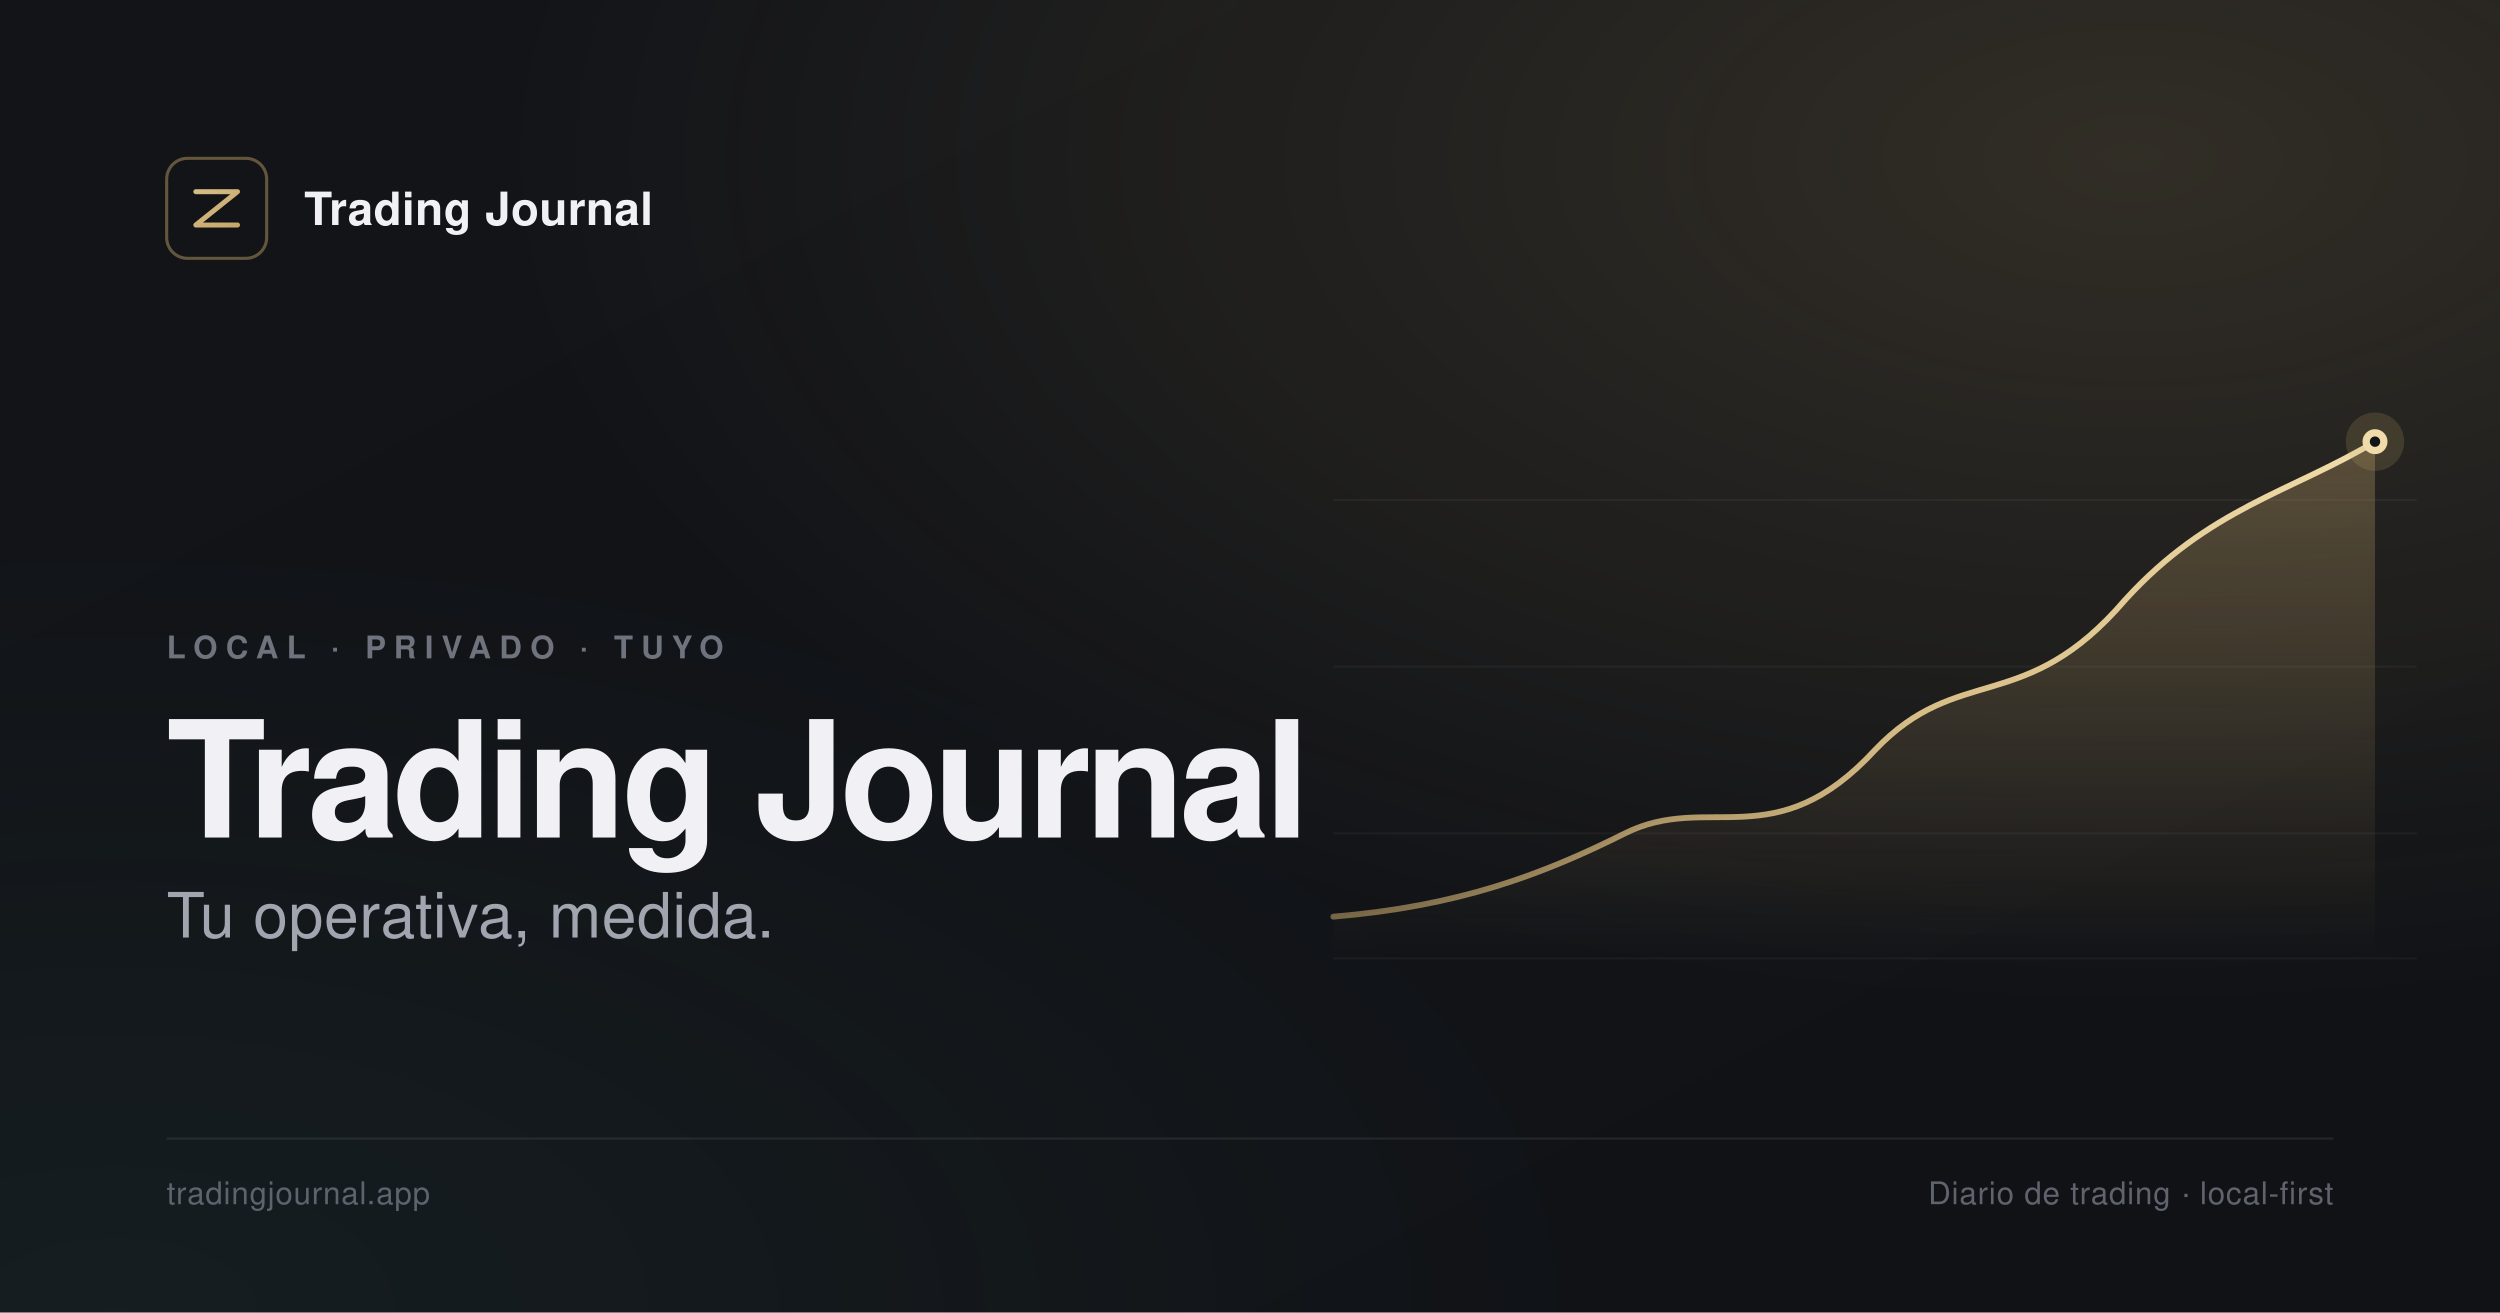
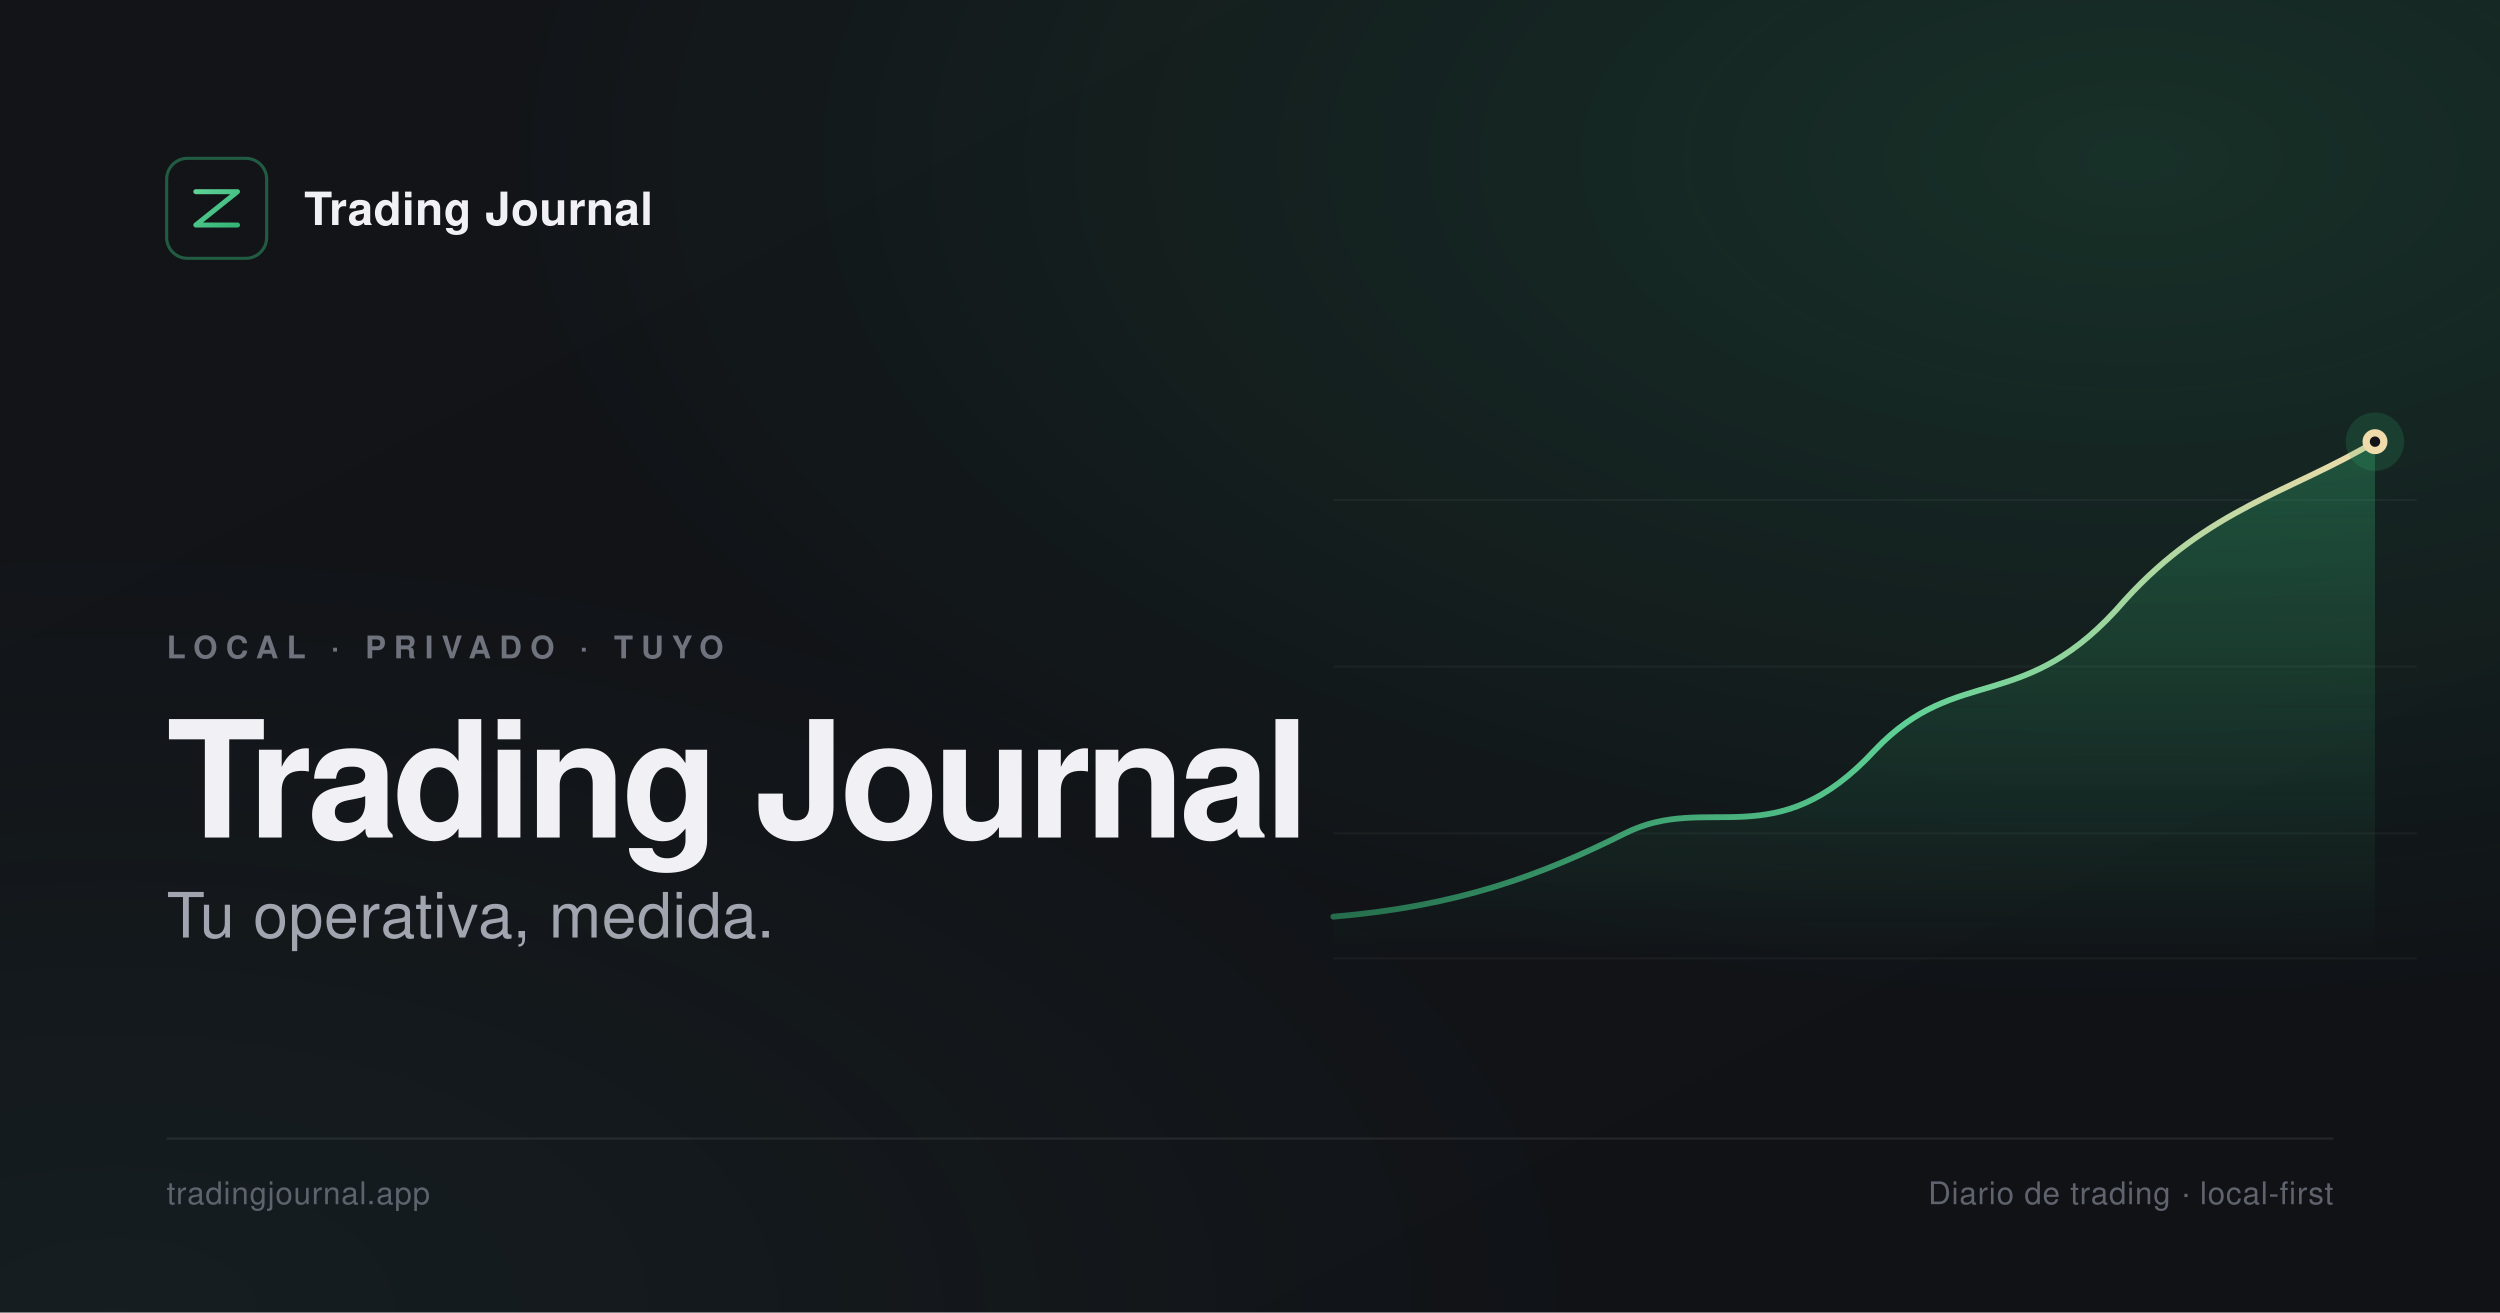
<svg xmlns="http://www.w3.org/2000/svg" viewBox="0 0 1200 630" width="1200" height="630" role="img" aria-label="Trading Journal — Tu operativa, medida.">
  <defs>
    <linearGradient id="bg" x1="0" y1="0" x2="1" y2="1">
      <stop offset="0" stop-color="#121418" />
      <stop offset="1" stop-color="#101216" />
    </linearGradient>
    <radialGradient id="glow" cx="0.85" cy="0.12" r="0.65">
-       <stop offset="0" stop-color="#C7A76B" stop-opacity="0.18" />
-       <stop offset="1" stop-color="#C7A76B" stop-opacity="0" />
+       <stop offset="0" stop-color="#34B476" stop-opacity="0.18" />
+       <stop offset="1" stop-color="#34B476" stop-opacity="0" />
    </radialGradient>
    <radialGradient id="glow2" cx="0.05" cy="1" r="0.6">
      <stop offset="0" stop-color="#5CC1B0" stop-opacity="0.06" />
      <stop offset="1" stop-color="#5CC1B0" stop-opacity="0" />
    </radialGradient>
    <linearGradient id="curveStroke" x1="0" y1="0" x2="1" y2="0">
-       <stop offset="0" stop-color="#C7A76B" stop-opacity="0.55" />
-       <stop offset="0.55" stop-color="#D6BC85" />
+       <stop offset="0" stop-color="#34B476" stop-opacity="0.55" />
+       <stop offset="0.55" stop-color="#5FD196" />
      <stop offset="1" stop-color="#F0DCAA" />
    </linearGradient>
    <linearGradient id="curveFill" x1="0" y1="0" x2="0" y2="1">
-       <stop offset="0" stop-color="#C7A76B" stop-opacity="0.32" />
-       <stop offset="1" stop-color="#C7A76B" stop-opacity="0" />
+       <stop offset="0" stop-color="#34B476" stop-opacity="0.32" />
+       <stop offset="1" stop-color="#34B476" stop-opacity="0" />
    </linearGradient>
    <linearGradient id="markStroke" x1="0" y1="0" x2="1" y2="1">
-       <stop offset="0" stop-color="#D6BC85" />
-       <stop offset="1" stop-color="#C7A76B" />
+       <stop offset="0" stop-color="#5FD196" />
+       <stop offset="1" stop-color="#34B476" />
    </linearGradient>
  </defs>
  <rect width="1200" height="630" fill="url(#bg)" />
  <rect width="1200" height="630" fill="url(#glow)" />
  <rect width="1200" height="630" fill="url(#glow2)" />
  <g stroke="#FFFFFF" stroke-opacity="0.04" stroke-width="1">
    <line x1="640" y1="240" x2="1160" y2="240" />
    <line x1="640" y1="320" x2="1160" y2="320" />
    <line x1="640" y1="400" x2="1160" y2="400" />
    <line x1="640" y1="460" x2="1160" y2="460" />
  </g>
  <g transform="translate(80,76)">
-     <rect x="0" y="0" width="48" height="48" rx="10" fill="none" stroke="#C7A76B" stroke-opacity="0.45" stroke-width="1.5" />
+     <rect x="0" y="0" width="48" height="48" rx="10" fill="none" stroke="#34B476" stroke-opacity="0.45" stroke-width="1.5" />
    <path d="M14,16 L34,16 L14,32 L34,32" fill="none" stroke="url(#markStroke)" stroke-width="2.4" stroke-linecap="round" stroke-linejoin="round" />
  </g>
  <text x="146" y="108" font-family="'Segoe UI Variable','Segoe UI',Helvetica,Arial,sans-serif" font-size="22" font-weight="600" fill="#F0F0F5" letter-spacing="0.2">Trading Journal</text>
  <g>
    <path d="M640,440 C700,435 740,420 780,400 C820,380 852,412 900,360 C940,318 972,344 1020,288 C1060,244 1100,236 1140,212 L1140,460 L640,460 Z" fill="url(#curveFill)" />
    <path d="M640,440 C700,435 740,420 780,400 C820,380 852,412 900,360 C940,318 972,344 1020,288 C1060,244 1100,236 1140,212" fill="none" stroke="url(#curveStroke)" stroke-width="2.8" stroke-linecap="round" stroke-linejoin="round" />
-     <circle cx="1140" cy="212" r="14" fill="#C7A76B" fill-opacity="0.18" />
+     <circle cx="1140" cy="212" r="14" fill="#34B476" fill-opacity="0.18" />
    <circle cx="1140" cy="212" r="6" fill="#F0DCAA" />
    <circle cx="1140" cy="212" r="2.5" fill="#121418" />
  </g>
  <text x="80" y="316" font-family="'Segoe UI Variable','Segoe UI',Helvetica,Arial,sans-serif" font-size="15" font-weight="600" fill="#6E737D" letter-spacing="4">LOCAL · PRIVADO · TUYO</text>
  <text x="80" y="402" font-family="'Segoe UI Variable','Segoe UI',Helvetica,Arial,sans-serif" font-size="78" font-weight="700" fill="#F0F0F5" letter-spacing="-2.5">Trading Journal</text>
  <text x="80" y="450" font-family="'Segoe UI Variable','Segoe UI',Helvetica,Arial,sans-serif" font-size="30" font-weight="400" fill="#A0A5AF" letter-spacing="0.3">Tu operativa, medida.</text>
  <rect x="80" y="546" width="1040" height="1" fill="#FFFFFF" fill-opacity="0.08" />
  <text x="80" y="578" font-family="'Segoe UI Variable','Segoe UI',Helvetica,Arial,sans-serif" font-size="15" font-weight="500" fill="#5E636D" letter-spacing="0.4">tradingjournal.app</text>
  <text x="1120" y="578" text-anchor="end" font-family="'Segoe UI Variable','Segoe UI',Helvetica,Arial,sans-serif" font-size="15" font-weight="500" fill="#5E636D" letter-spacing="0.4">Diario de trading · local-first</text>
</svg>
